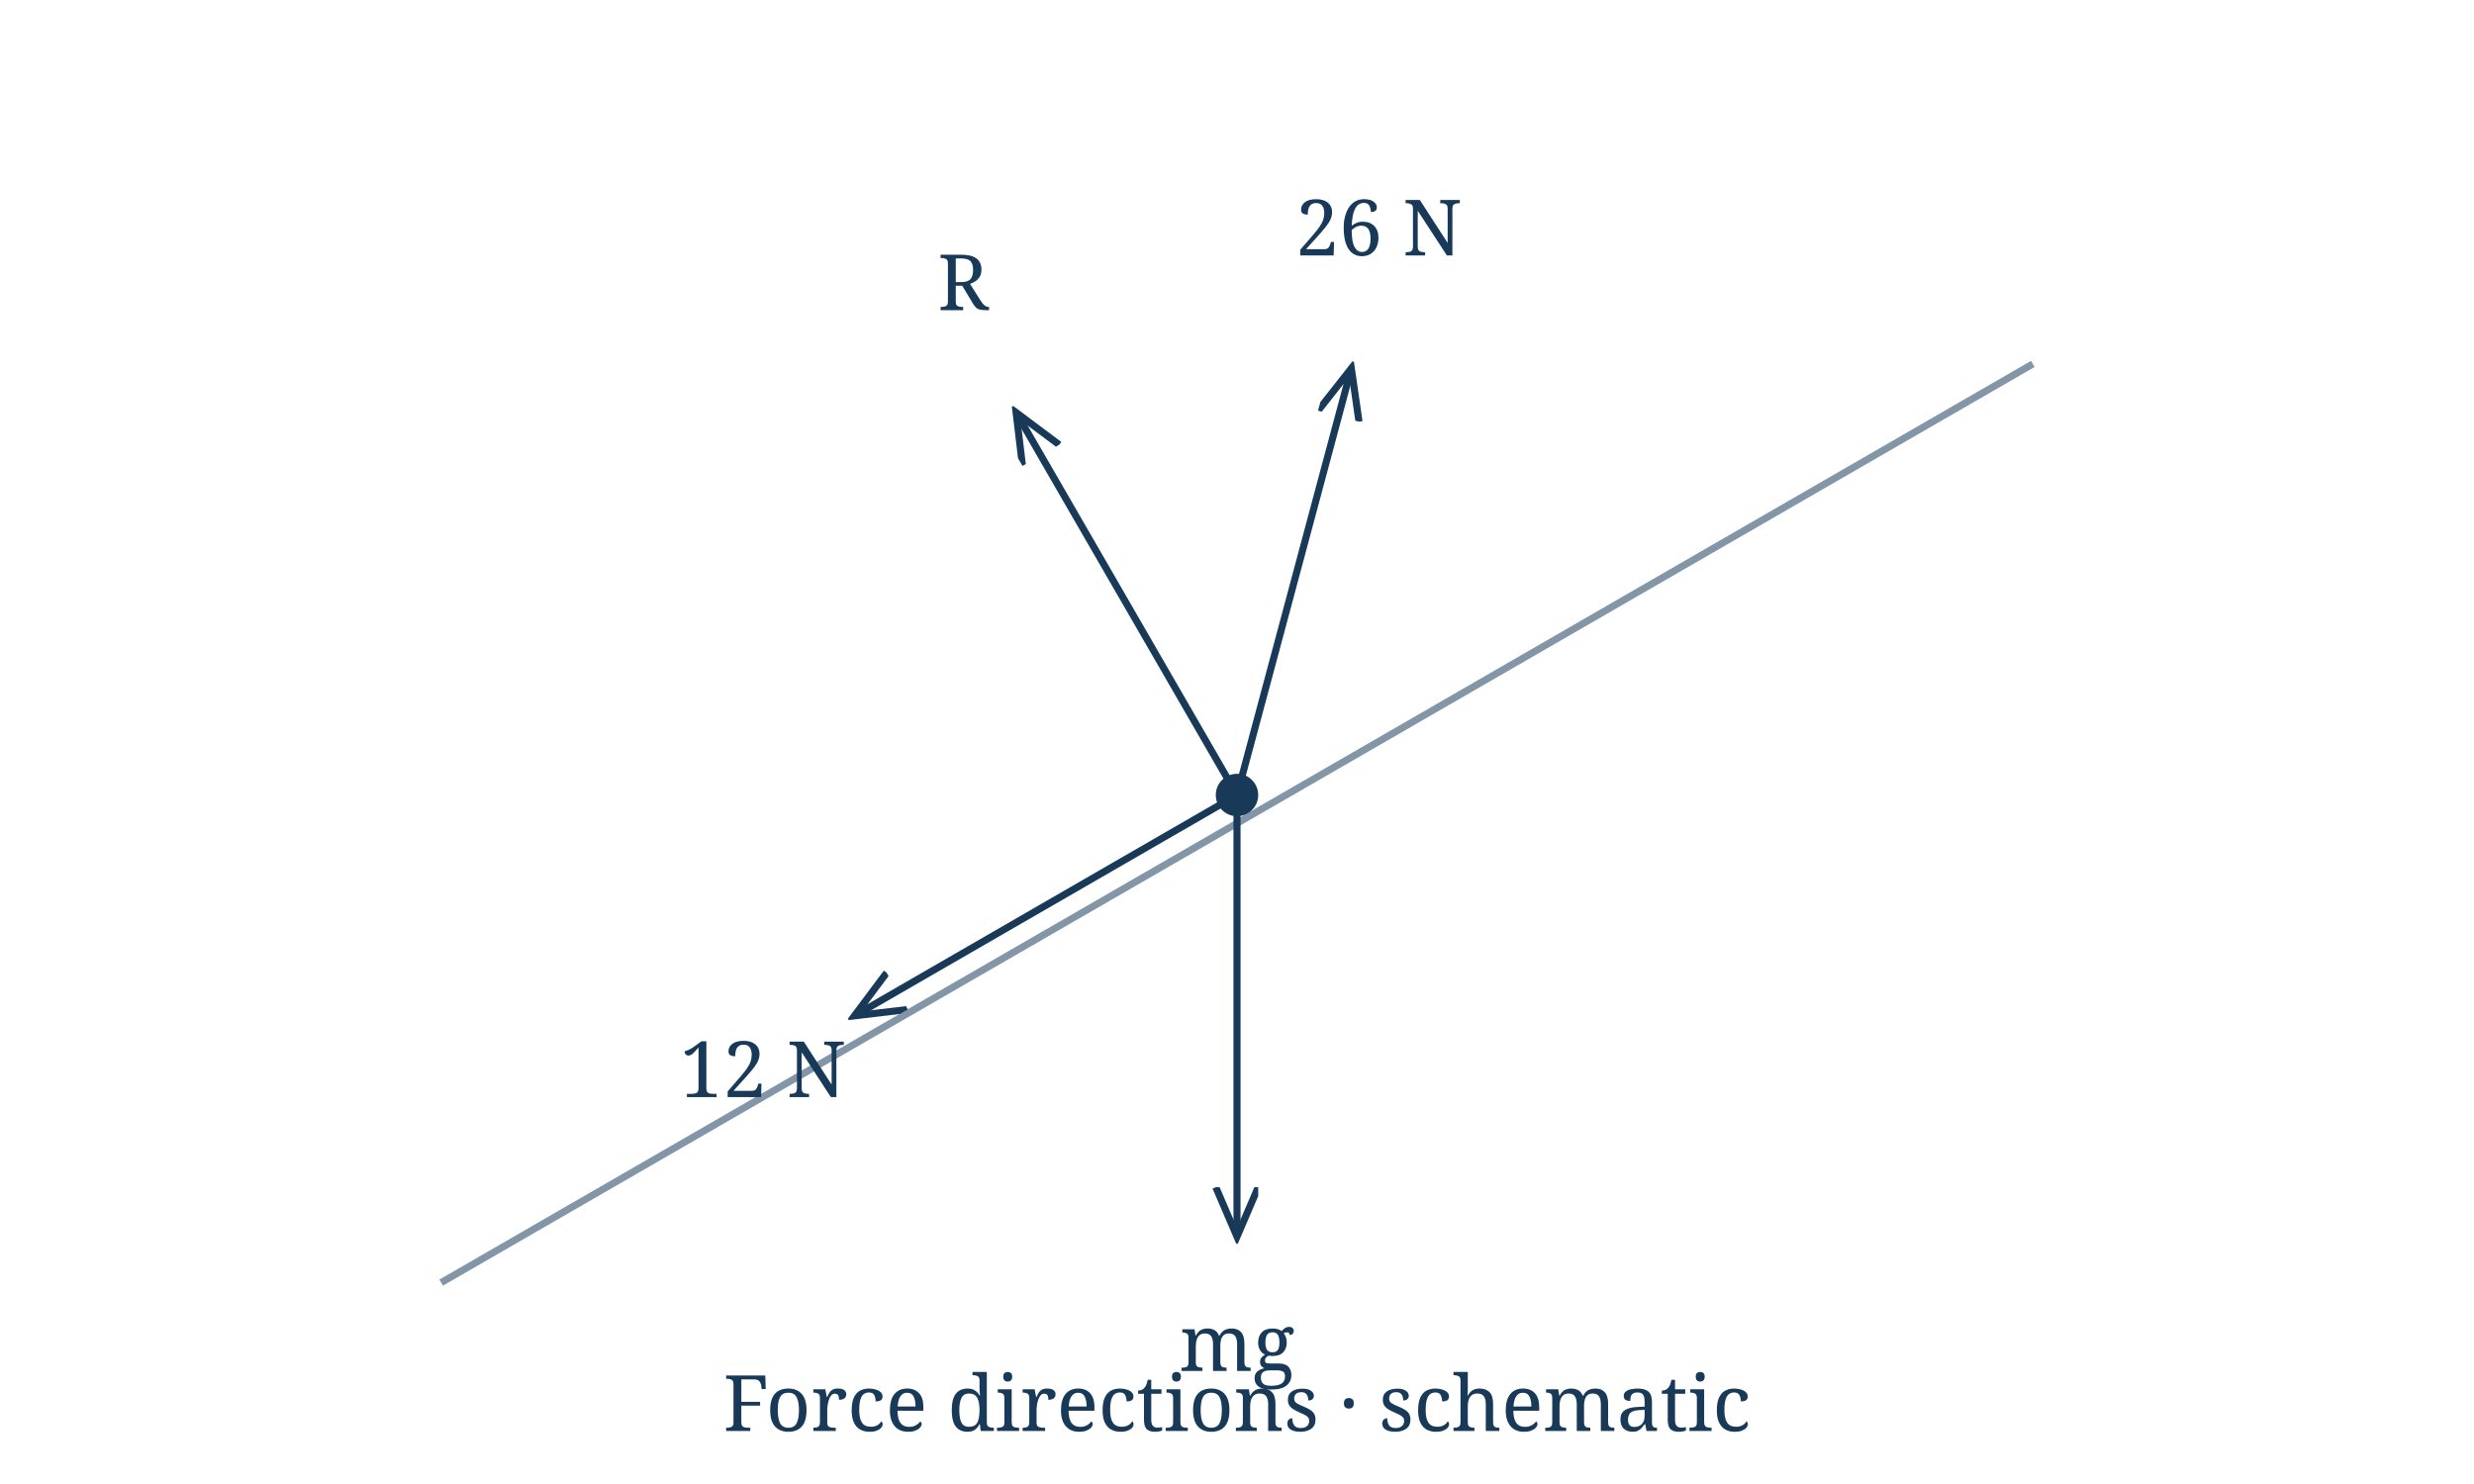
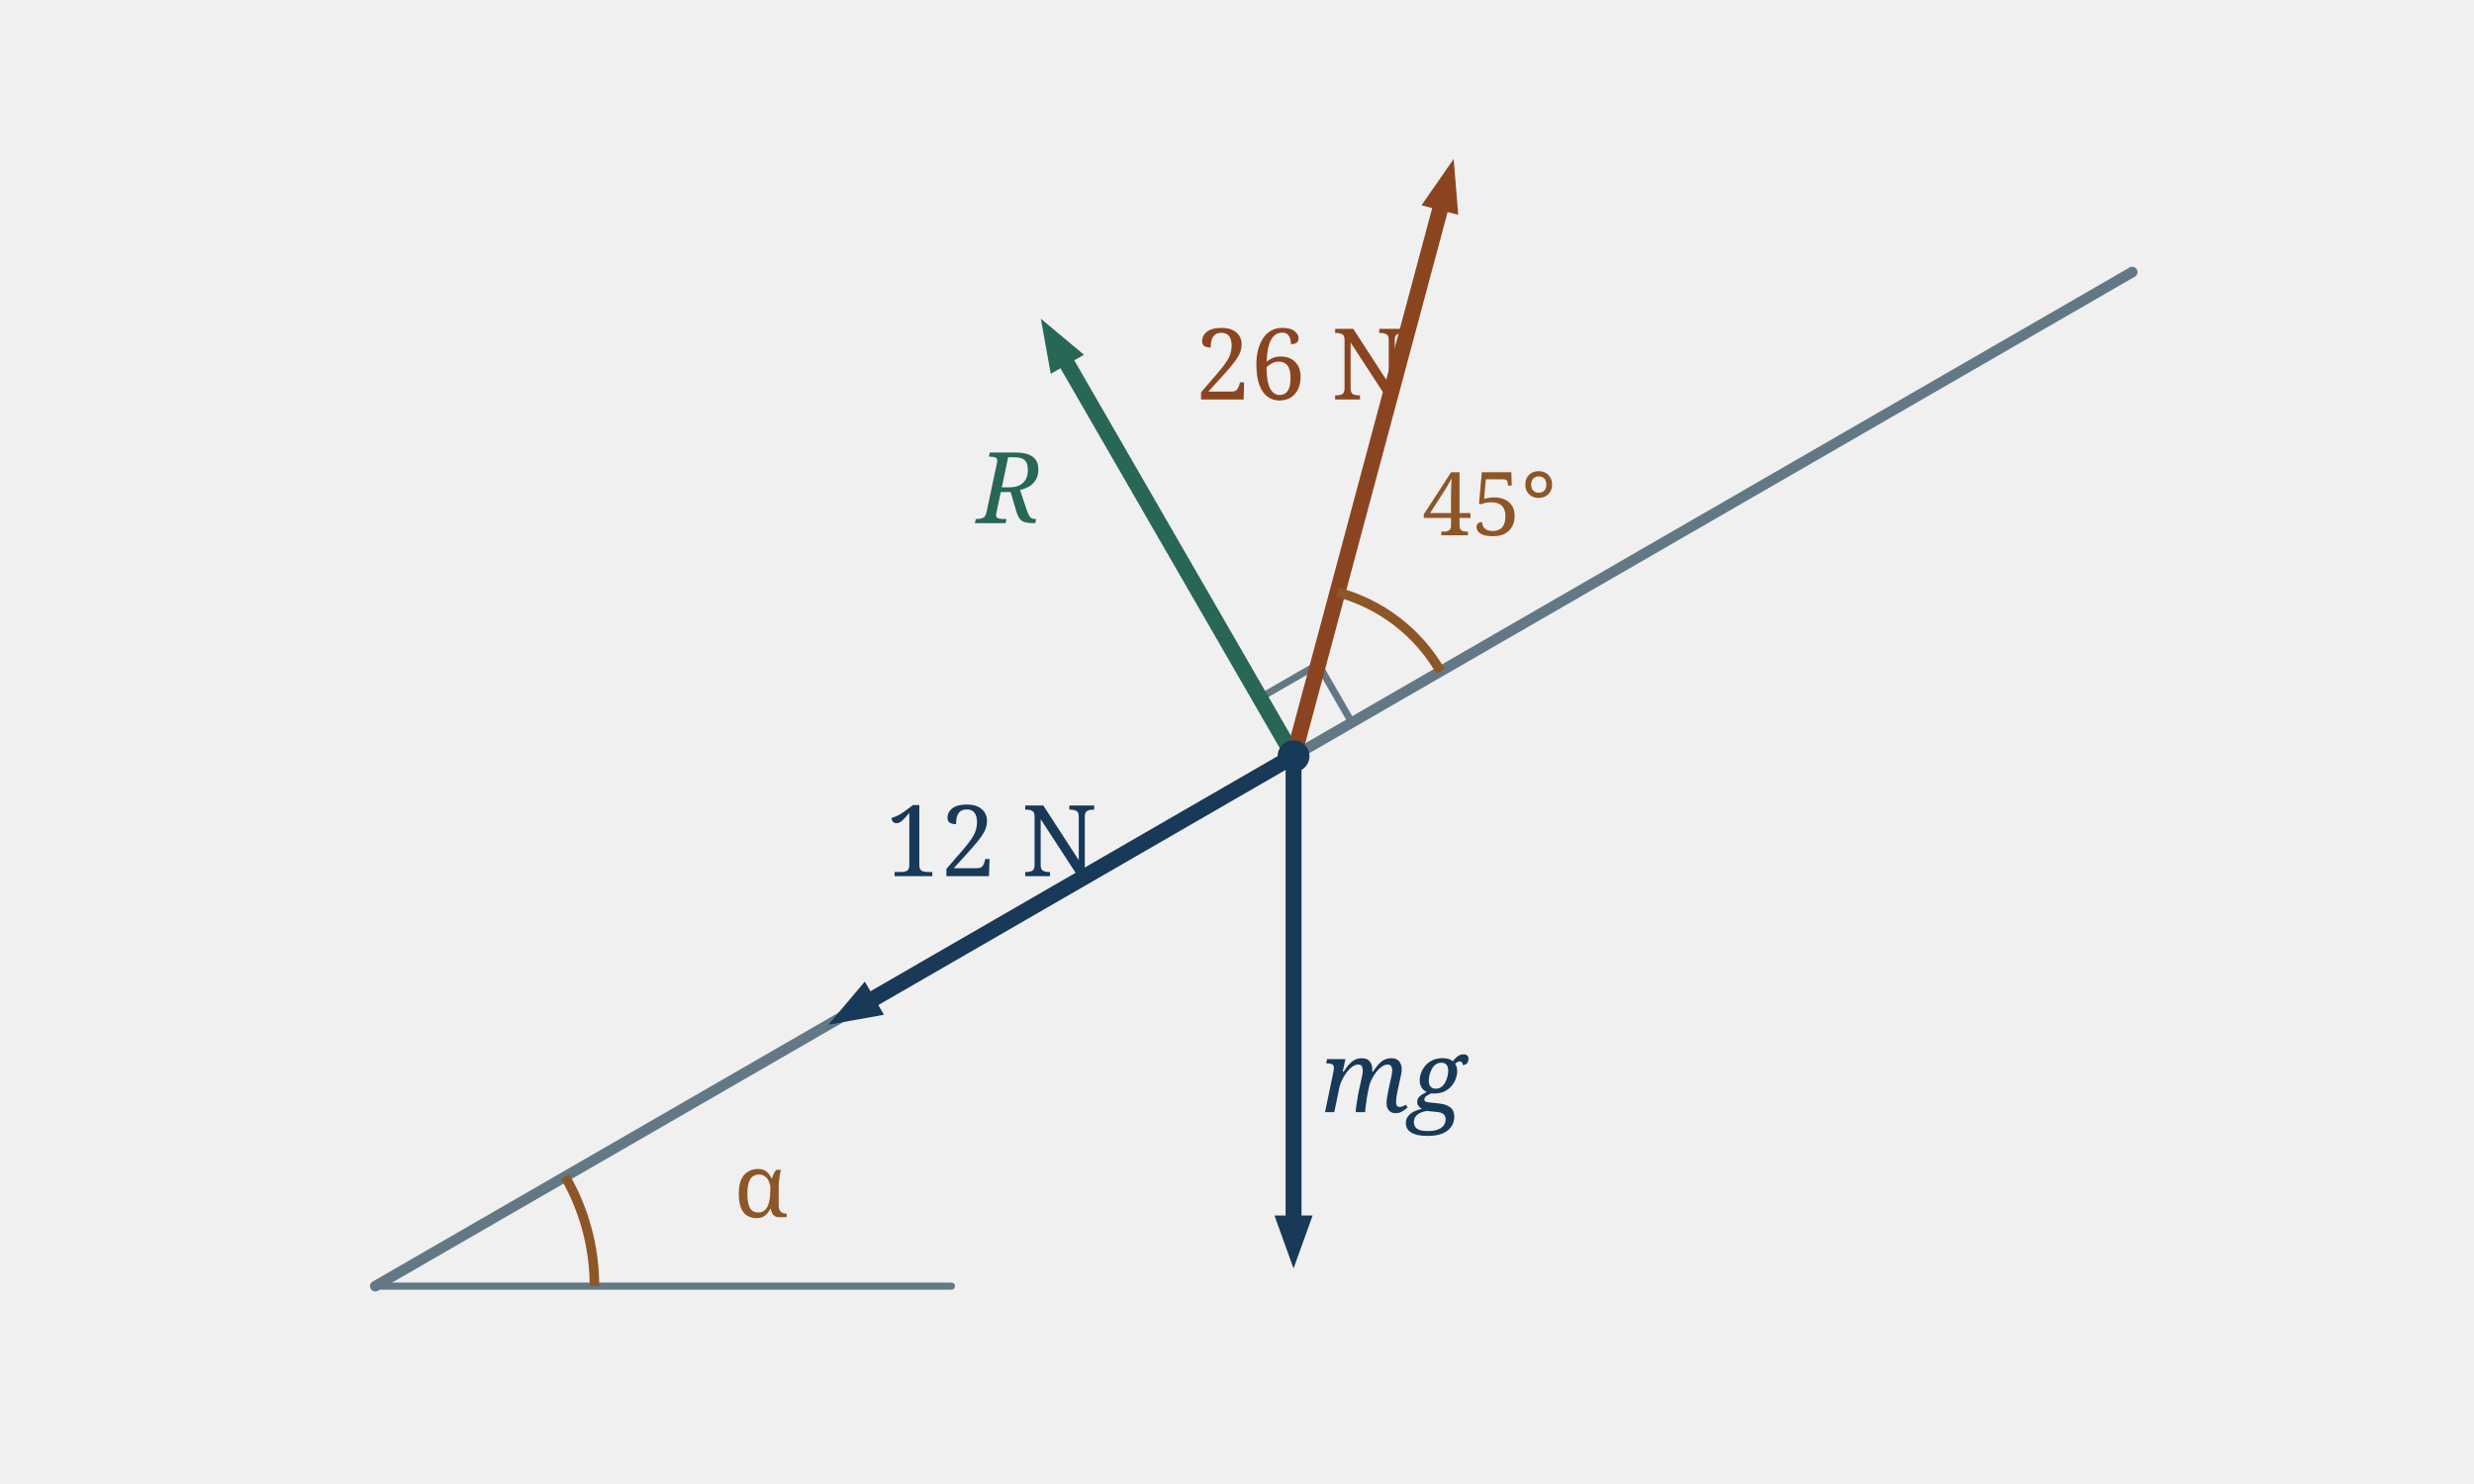
- <svg xmlns="http://www.w3.org/2000/svg" viewBox="0 0 700 420">
-   <defs>
-     <marker id="a" markerWidth="8" markerHeight="8" refX="7" refY="3" orient="auto">
-       <path d="M0 0L7 3L0 6" fill="none" stroke="#183957" />
-     </marker>
-   </defs>
-   <rect width="700" height="420" fill="white" />
-   <g font-family="Georgia,serif" font-size="22" fill="#183957" stroke-width="2">
-     <path d="M124.83 363.00L575.17 103.00" fill="none" stroke="#8296a8" />
-     <path d="M350.00 225.00L382.35 104.26" fill="none" stroke="#183957" marker-end="url(#a)" />
-     <text x="390.1" y="72.3" text-anchor="middle">26 N</text>
-     <path d="M350.00 225.00L241.75 287.50" fill="none" stroke="#183957" marker-end="url(#a)" />
-     <text x="215.8" y="310.5" text-anchor="middle">12 N</text>
-     <path d="M350.00 225.00L287.50 116.75" fill="none" stroke="#183957" marker-end="url(#a)" />
-     <text x="272.5" y="87.8" text-anchor="middle">R</text>
-     <path d="M350.00 225.00L350.00 350.00" fill="none" stroke="#183957" marker-end="url(#a)" />
-     <text x="350.0" y="388.0" text-anchor="middle">mg</text>
-     <circle cx="350" cy="225" r="6" fill="#183957" />
-     <text x="350.0" y="405.0" text-anchor="middle">Force directions · schematic</text>
-   </g>
+ <svg xmlns="http://www.w3.org/2000/svg" viewBox="0 0 700 420" role="img">
+   <path d="M106.2 364.0 L603.3 77.0" fill="none" stroke="#637885" stroke-width="3" stroke-linecap="round" />
+   <path d="M106.2 364.0 L269.2 364.0" fill="none" stroke="#637885" stroke-width="2" stroke-linecap="round" />
+   <path d="M168.2 364.0 A62 62 0 0 0 159.9 333.0" fill="none" stroke="#8d5627" stroke-width="2.7" />
+   <path d="M382.5 204.5 L373.0 188.0 L356.5 197.5" stroke="#637885" stroke-width="2" fill="none" />
+   <path d="M366.0 214.0 L302.0 103.1" fill="none" stroke="#286656" stroke-width="4.5" stroke-linecap="round" />
+   <path d="M294.5 90.2 L297.3 105.8 L306.7 100.4 Z" fill="#286656" />
+   <path d="M366.0 214.0 L366.0 344.0" fill="none" stroke="#183957" stroke-width="4.5" stroke-linecap="round" />
+   <path d="M366.0 359.0 L371.4 344.0 L360.6 344.0 Z" fill="#183957" />
+   <path d="M366.0 214.0 L407.4 59.5" fill="none" stroke="#8a4520" stroke-width="4.5" stroke-linecap="round" />
+   <path d="M411.3 45.0 L402.2 58.1 L412.6 60.8 Z" fill="#8a4520" />
+   <path d="M366.0 214.0 L247.4 282.5" fill="none" stroke="#183957" stroke-width="4.5" stroke-linecap="round" />
+   <path d="M234.4 290.0 L250.1 287.2 L244.7 277.8 Z" fill="#183957" />
+   <path d="M407.6 190.0 A48 48 0 0 0 378.4 167.6" fill="none" stroke="#8d5627" stroke-width="2.7" />
+   <circle cx="366" cy="214" r="4.5" fill="#183957" />
+   <text x="215.3" y="334.8" text-anchor="middle" dominant-baseline="central" font-family="Georgia, serif" font-size="25" fill="#8d5627">α</text>
+   <text x="285.7" y="137.2" text-anchor="middle" dominant-baseline="central" font-family="Georgia, serif" font-size="28" fill="#286656">
+     <tspan font-style="italic">R</tspan>
+   </text>
+   <text x="394.0" y="303.9" text-anchor="middle" dominant-baseline="central" font-family="Georgia, serif" font-size="28" fill="#183957">
+     <tspan font-style="italic">mg</tspan>
+   </text>
+   <text x="368.1" y="102.2" text-anchor="middle" dominant-baseline="central" font-family="Georgia, serif" font-size="28" fill="#8a4520">26 N</text>
+   <text x="280.4" y="237.1" text-anchor="middle" dominant-baseline="central" font-family="Georgia, serif" font-size="28" fill="#183957">12 N</text>
+   <text x="421.4" y="141.8" text-anchor="middle" dominant-baseline="central" font-family="Georgia, serif" font-size="25" fill="#8d5627">45°</text>
</svg>
